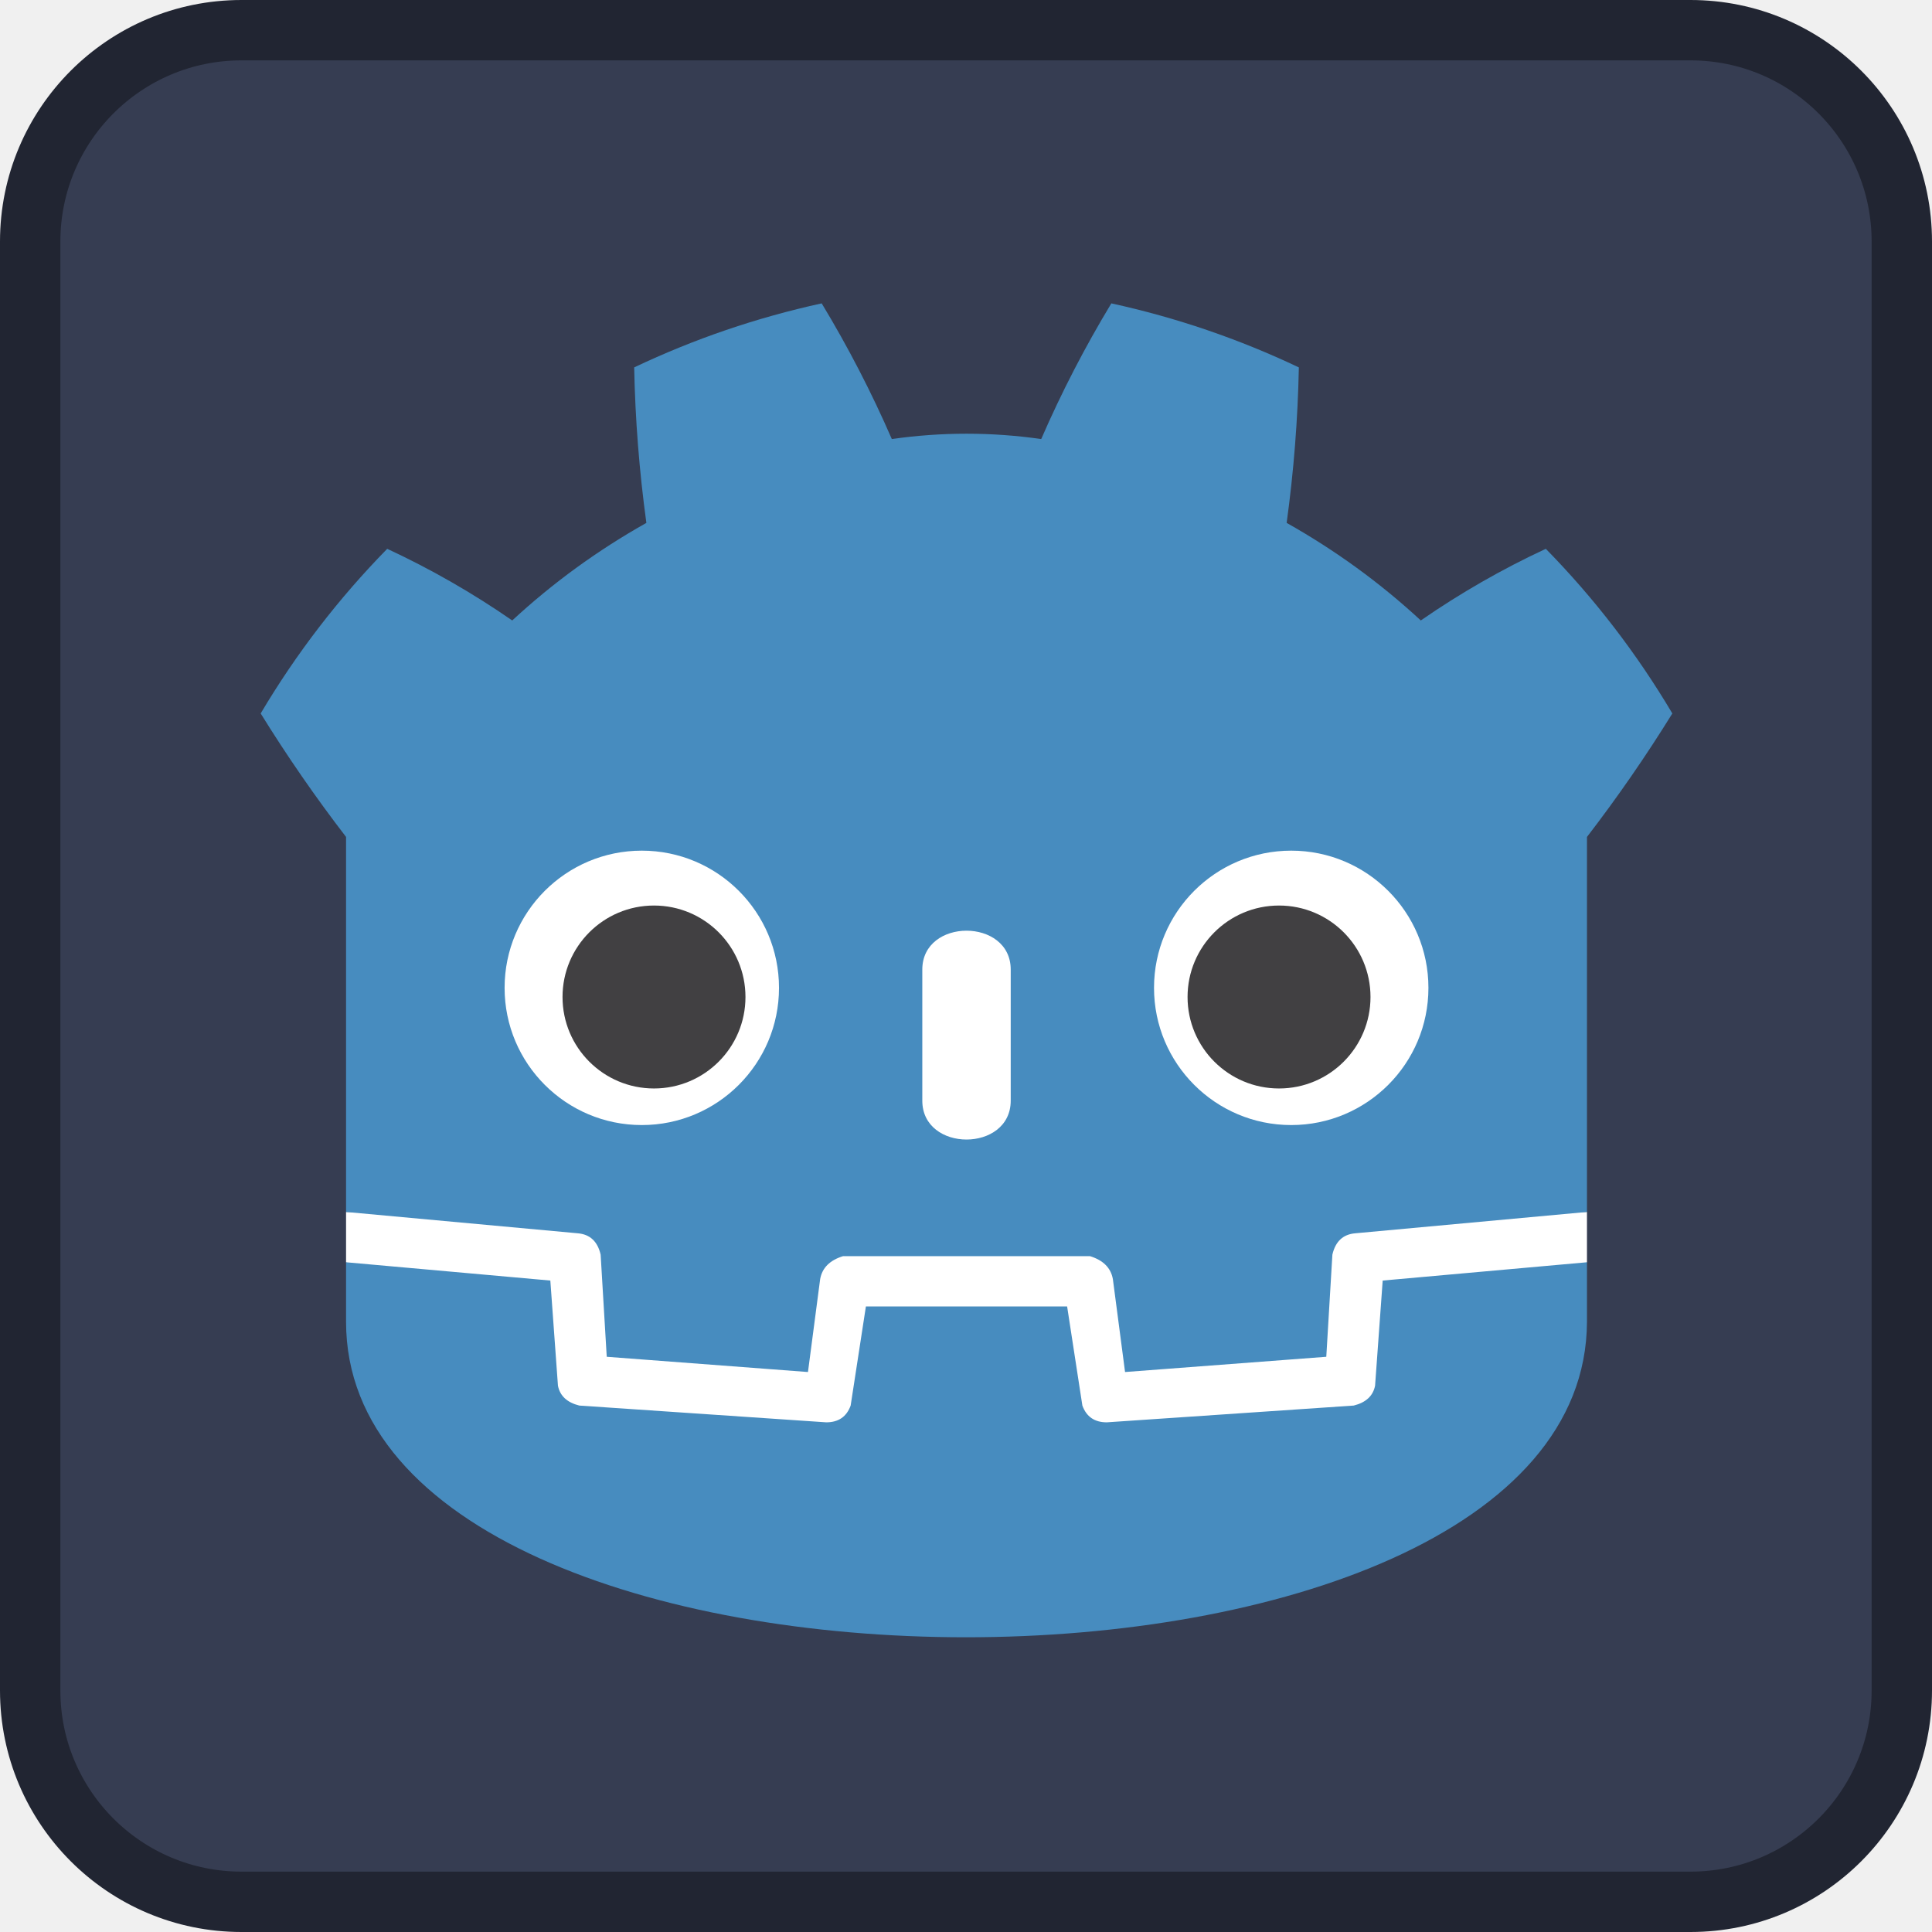
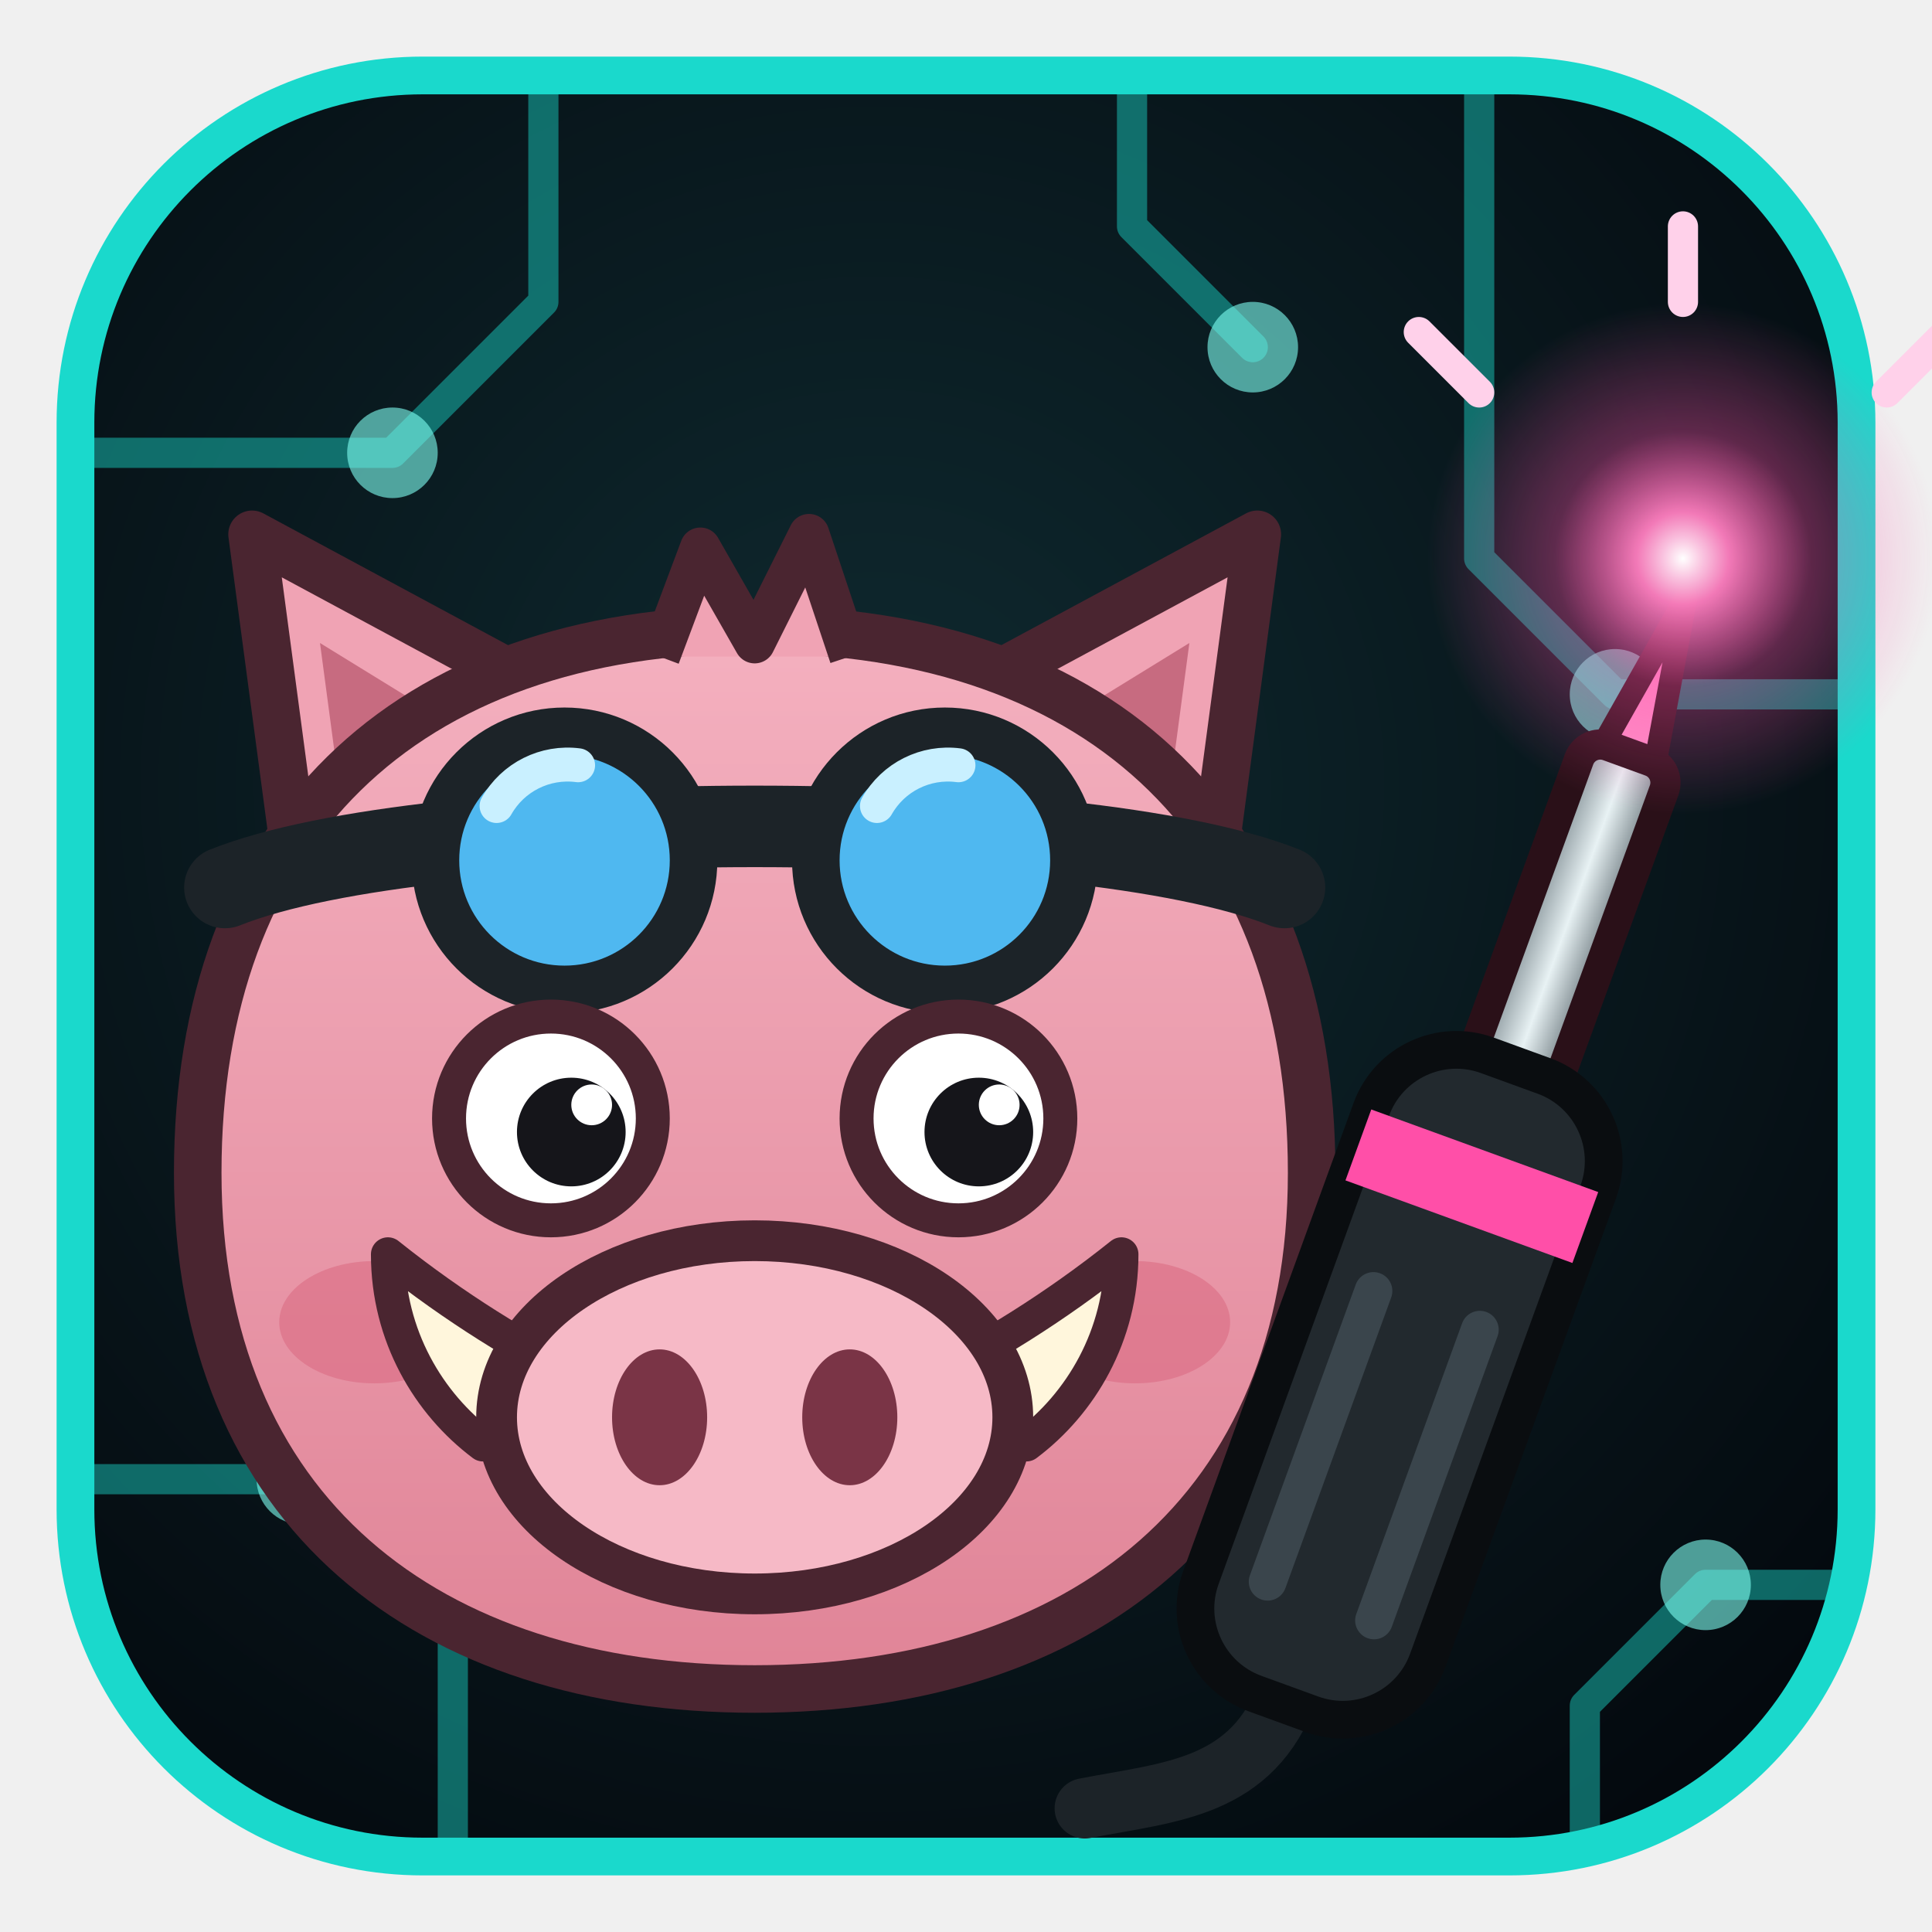
- <svg xmlns="http://www.w3.org/2000/svg" width="128" height="128">
-   <rect width="124" height="124" x="2" y="2" fill="#363d52" stroke="#212532" stroke-width="4" rx="14" />
-   <g fill="#fff" transform="translate(12.322 12.322)scale(.101)">
-     <path d="M105 673v33q407 354 814 0v-33z" />
-     <path fill="#478cbf" d="m105 673 152 14q12 1 15 14l4 67 132 10 8-61q2-11 15-15h162q13 4 15 15l8 61 132-10 4-67q3-13 15-14l152-14V427q30-39 56-81-35-59-83-108-43 20-82 47-40-37-88-64 7-51 8-102-59-28-123-42-26 43-46 89-49-7-98 0-20-46-46-89-64 14-123 42 1 51 8 102-48 27-88 64-39-27-82-47-48 49-83 108 26 42 56 81zm0 33v39c0 276 813 276 814 0v-39l-134 12-5 69q-2 10-14 13l-162 11q-12 0-16-11l-10-65H446l-10 65q-4 11-16 11l-162-11q-12-3-14-13l-5-69z" />
-     <path d="M483 600c0 34 58 34 58 0v-86c0-34-58-34-58 0z" />
-     <circle cx="725" cy="526" r="90" />
-     <circle cx="299" cy="526" r="90" />
+ <svg xmlns="http://www.w3.org/2000/svg" width="256" height="256" viewBox="0 0 256 256">
+   <defs>
+     <radialGradient id="bg" cx="0.45" cy="0.4" r="0.75">
+       <stop offset="0" stop-color="#0f2a30" />
+       <stop offset="1" stop-color="#03070c" />
+     </radialGradient>
+     <radialGradient id="glow" cx="0.5" cy="0.5" r="0.5">
+       <stop offset="0" stop-color="#ffffff" stop-opacity="1" />
+       <stop offset="0.18" stop-color="#ff7fc0" stop-opacity="0.95" />
+       <stop offset="0.5" stop-color="#ff4fa8" stop-opacity="0.35" />
+       <stop offset="1" stop-color="#ff4fa8" stop-opacity="0" />
+     </radialGradient>
+     <linearGradient id="fur" x1="0" y1="0" x2="0" y2="1">
+       <stop offset="0" stop-color="#f4b0bf" />
+       <stop offset="1" stop-color="#e08497" />
+     </linearGradient>
+     <linearGradient id="shaft" x1="0" y1="0" x2="1" y2="0">
+       <stop offset="0" stop-color="#7d8a90" />
+       <stop offset="0.5" stop-color="#e8f2f4" />
+       <stop offset="1" stop-color="#6a767c" />
+     </linearGradient>
+     <clipPath id="plate">
+       <rect x="8" y="8" width="240" height="240" rx="48" />
+     </clipPath>
+   </defs>
+   <rect x="8" y="8" width="240" height="240" rx="48" fill="url(#bg)" />
+   <g clip-path="url(#plate)" fill="none" stroke="#1ad9cc" stroke-width="4" stroke-linecap="round" stroke-linejoin="round" opacity="0.45">
+     <path d="M8 60 H52 L72 40 V8" />
+     <path d="M248 92 H214 L196 74 V8" />
+     <path d="M8 196 H40 L60 216 V248" />
+     <path d="M248 210 H226 L210 226 V248" />
+     <path d="M150 8 V30 L166 46" />
  </g>
-   <g fill="#414042" transform="translate(12.322 12.322)scale(.101)">
-     <circle cx="307" cy="532" r="60" />
-     <circle cx="717" cy="532" r="60" />
+   <g clip-path="url(#plate)" fill="#7ffff2" opacity="0.6">
+     <circle cx="52" cy="60" r="6" />
+     <circle cx="214" cy="92" r="6" />
+     <circle cx="40" cy="196" r="6" />
+     <circle cx="226" cy="210" r="6" />
+     <circle cx="166" cy="46" r="6" />
+   </g>
+   <rect x="10" y="10" width="236" height="236" rx="46" fill="none" stroke="#1ad9cc" stroke-width="5" />
+   <g transform="translate(100 150) scale(0.9) translate(-118 -140)">
+     <g stroke="#4a2530" stroke-width="7" stroke-linejoin="round" stroke-linecap="round">
+       <path d="M52 112 L44 52 L96 80 Z" fill="#f0a3b4" />
+       <path d="M184 112 L192 52 L140 80 Z" fill="#f0a3b4" />
+       <path d="M58 98 L54 68 L80 84 Z" fill="#c76b80" stroke="none" />
+       <path d="M178 98 L182 68 L156 84 Z" fill="#c76b80" stroke="none" />
+       <path d="M118 66 C170 66 200 96 200 146 C200 196 166 222 118 222 C70 222 36 196 36 146 C36 96 66 66 118 66 Z" fill="url(#fur)" />
+     </g>
+     <path d="M104 70 L110 54 L118 68 L126 52 L132 70" fill="#f0a3b4" stroke="#4a2530" stroke-width="6" stroke-linejoin="round" />
+     <ellipse cx="62" cy="168" rx="14" ry="9" fill="#d9677f" opacity="0.55" />
+     <ellipse cx="174" cy="168" rx="14" ry="9" fill="#d9677f" opacity="0.55" />
+     <path d="M40 104 C70 92 166 92 196 104" fill="none" stroke="#1c2328" stroke-width="12" stroke-linecap="round" />
+     <g stroke="#1c2328" stroke-width="7">
+       <circle cx="90" cy="100" r="19" fill="#4fb8f0" />
+       <circle cx="146" cy="100" r="19" fill="#4fb8f0" />
+     </g>
+     <path d="M80 92 a12 12 0 0 1 12 -6" fill="none" stroke="#c9f0ff" stroke-width="5" stroke-linecap="round" />
+     <path d="M136 92 a12 12 0 0 1 12 -6" fill="none" stroke="#c9f0ff" stroke-width="5" stroke-linecap="round" />
+     <g stroke="#4a2530" stroke-width="5">
+       <circle cx="88" cy="138" r="15" fill="#fff" />
+       <circle cx="148" cy="138" r="15" fill="#fff" />
+     </g>
+     <circle cx="91" cy="140" r="8" fill="#15151a" />
+     <circle cx="151" cy="140" r="8" fill="#15151a" />
+     <circle cx="94" cy="136" r="3" fill="#fff" />
+     <circle cx="154" cy="136" r="3" fill="#fff" />
+     <path d="M78 186 C70 180 64 170 64 158 C74 166 84 172 92 176 Z" fill="#fff6dc" stroke="#4a2530" stroke-width="5" stroke-linejoin="round" />
+     <path d="M158 186 C166 180 172 170 172 158 C162 166 152 172 144 176 Z" fill="#fff6dc" stroke="#4a2530" stroke-width="5" stroke-linejoin="round" />
+     <ellipse cx="118" cy="182" rx="38" ry="26" fill="#f6b9c6" stroke="#4a2530" stroke-width="6" />
+     <ellipse cx="104" cy="182" rx="7" ry="10" fill="#7a3446" />
+     <ellipse cx="132" cy="182" rx="7" ry="10" fill="#7a3446" />
+   </g>
+   <g transform="translate(-2 -10) rotate(20 196 170)">
+     <path d="M196 238 C196 252 186 256 176 262" fill="none" stroke="#1c2328" stroke-width="8" stroke-linecap="round" />
+     <path d="M192 108 L196 84 L200 108 Z" fill="#ff8fc8" stroke="#2a1018" stroke-width="3" stroke-linejoin="round" />
+     <rect x="190" y="106" width="12" height="48" rx="3" fill="url(#shaft)" stroke="#2a1018" stroke-width="4" />
+     <rect x="180" y="150" width="32" height="90" rx="12" fill="#22292e" stroke="#0a0d10" stroke-width="5" />
+     <rect x="180" y="162" width="32" height="10" fill="#ff4fa8" />
+     <rect x="186" y="182" width="5" height="46" rx="2.5" fill="#3a454c" />
+     <rect x="201" y="182" width="5" height="46" rx="2.5" fill="#3a454c" />
+   </g>
+   <g transform="translate(68 -30)">
+     <circle cx="155" cy="104" r="34" fill="url(#glow)" />
+     <g stroke="#ffd1ea" stroke-width="4" stroke-linecap="round">
+       <path d="M155 70 V60" />
+       <path d="M182 82 L190 74" />
+       <path d="M128 82 L120 74" />
+     </g>
  </g>
</svg>
